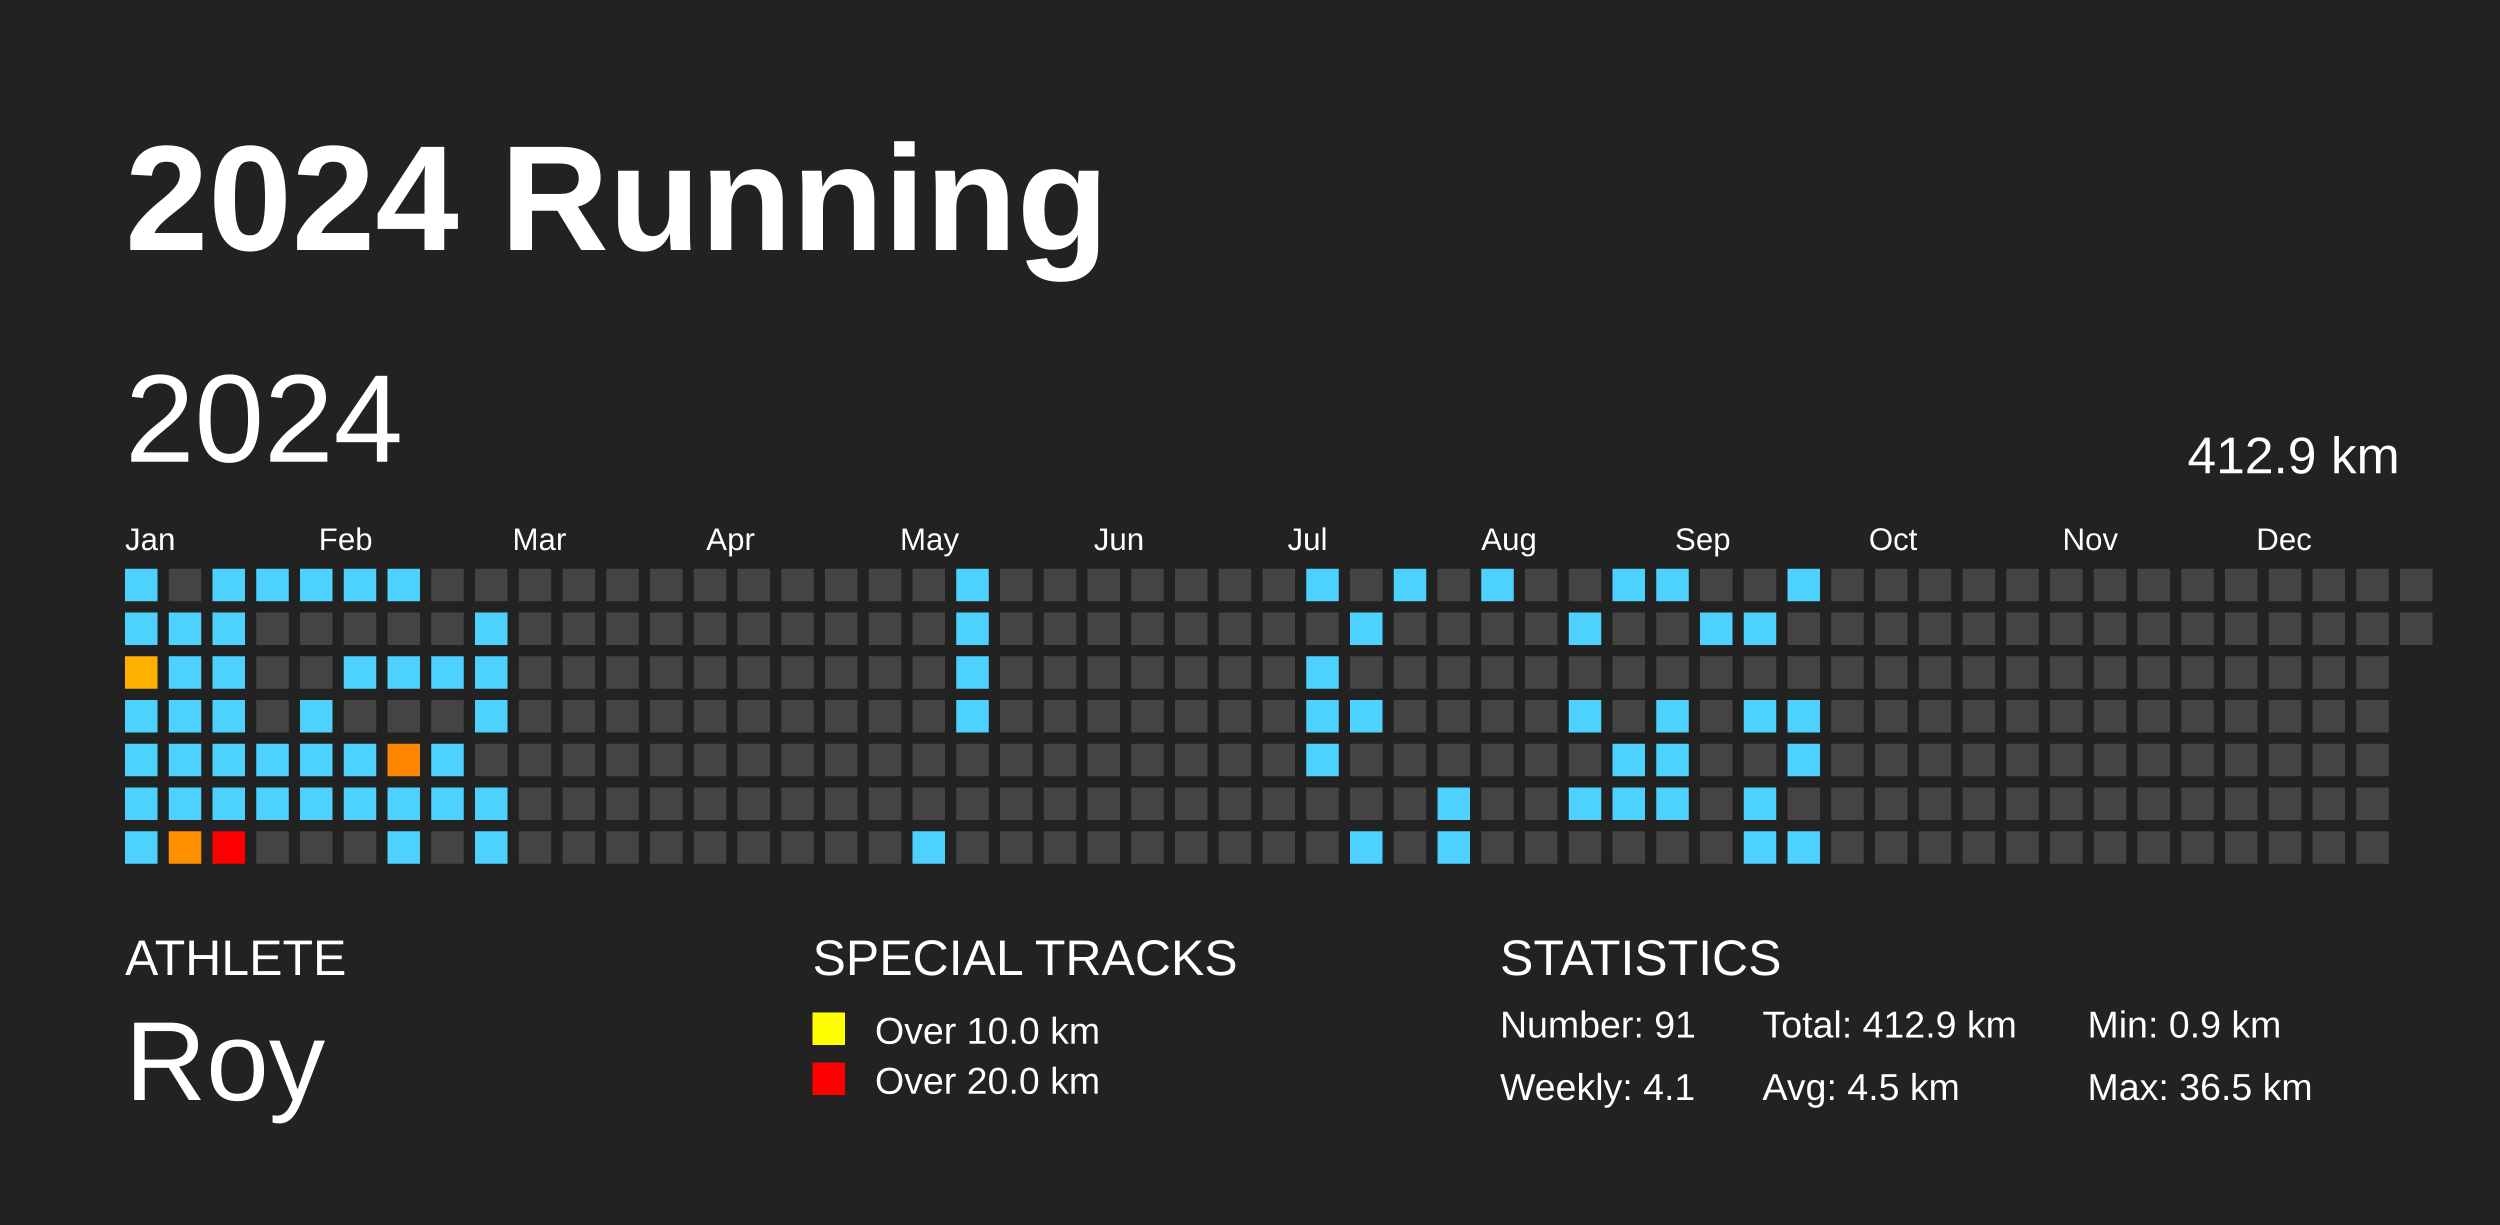
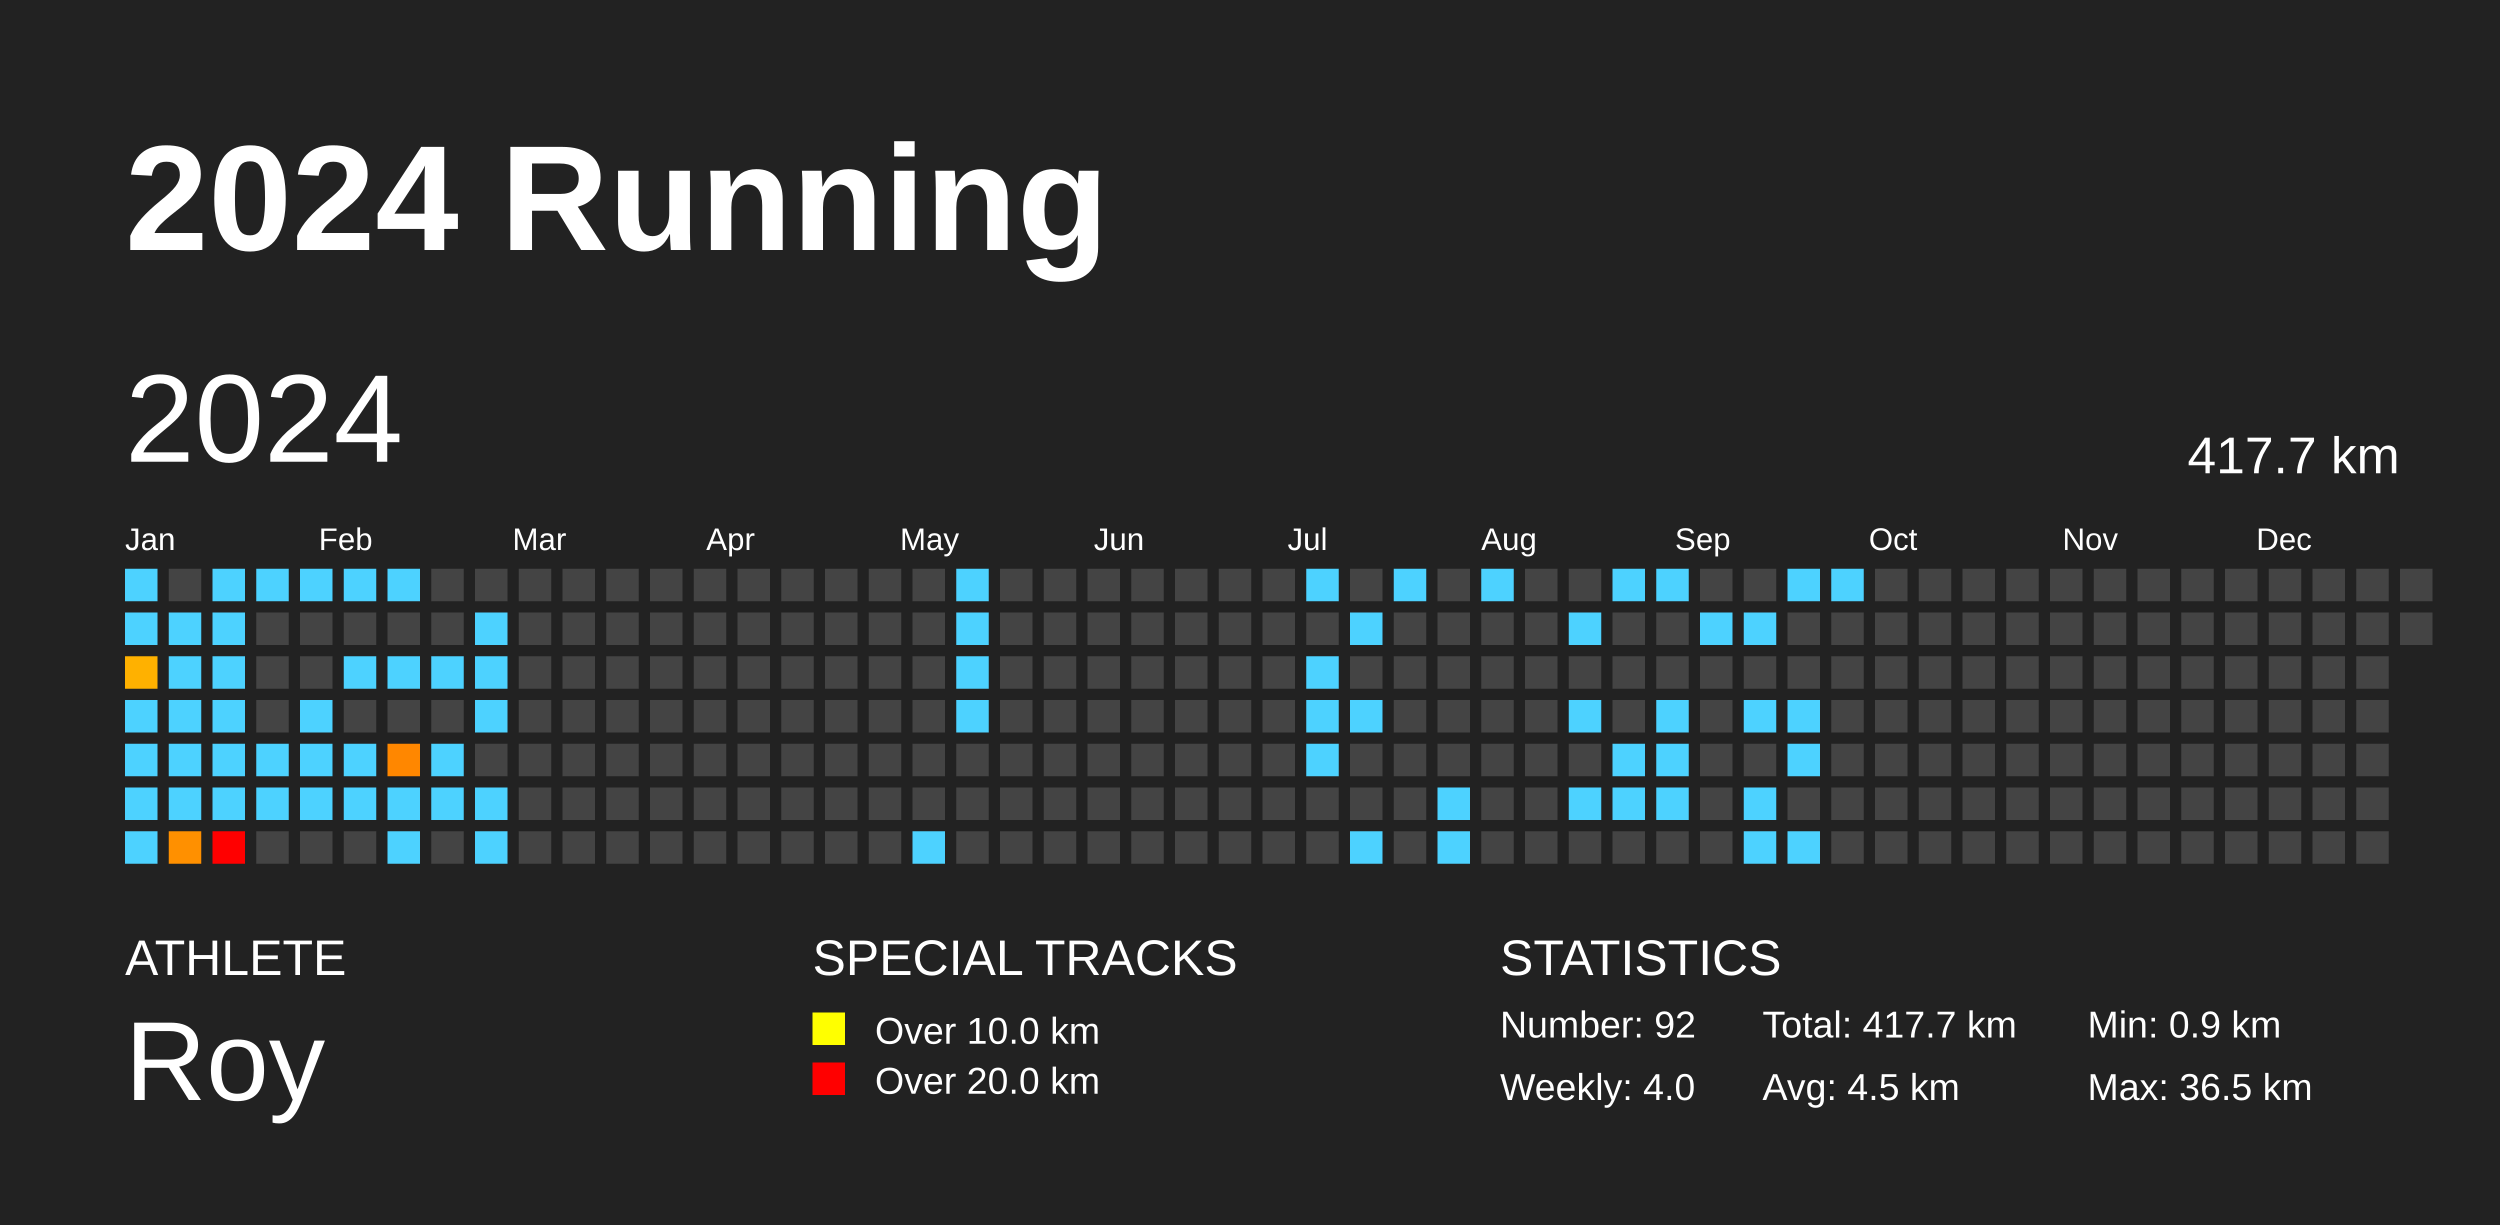
<svg xmlns="http://www.w3.org/2000/svg" baseProfile="full" height="98mm" version="1.1" viewBox="0,0,200,98" width="200mm">
  <defs />
  <rect fill="#222222" height="98" width="200" x="0" y="0" />
  <text fill="#FFFFFF" style="font-size:12px; font-family:Arial; font-weight:bold;" x="10" y="20">2024 Running</text>
  <text fill="#FFFFFF" style="font-size:4px; font-family:Arial" x="10" y="78">ATHLETE</text>
  <text fill="#FFFFFF" style="font-size:9px; font-family:Arial" x="10" y="88">Roy</text>
  <text fill="#FFFFFF" style="font-size:4px; font-family:Arial" x="65" y="78">SPECIAL TRACKS</text>
  <rect fill="yellow" height="2.6" width="2.6" x="65" y="81" />
  <text fill="#FFFFFF" style="font-size:3px; font-family:Arial" x="70" y="83.5">Over 10.0 km</text>
  <rect fill="red" height="2.6" width="2.6" x="65" y="85" />
  <text fill="#FFFFFF" style="font-size:3px; font-family:Arial" x="70" y="87.5">Over 20.0 km</text>
  <text fill="#FFFFFF" style="font-size:4px; font-family:Arial" x="120" y="78">STATISTICS</text>
-   <text fill="#FFFFFF" style="font-size:3px; font-family:Arial" x="120" y="83">Number: 91</text>
-   <text fill="#FFFFFF" style="font-size:3px; font-family:Arial" x="120" y="88">Weekly: 4.1</text>
-   <text fill="#FFFFFF" style="font-size:3px; font-family:Arial" x="141" y="83">Total: 412.9 km</text>
+   <text fill="#FFFFFF" style="font-size:3px; font-family:Arial" x="120" y="83">Number: 92</text>
+   <text fill="#FFFFFF" style="font-size:3px; font-family:Arial" x="120" y="88">Weekly: 4.0</text>
+   <text fill="#FFFFFF" style="font-size:3px; font-family:Arial" x="141" y="83">Total: 417.7 km</text>
  <text fill="#FFFFFF" style="font-size:3px; font-family:Arial" x="141" y="88">Avg: 4.5 km</text>
  <text fill="#FFFFFF" style="font-size:3px; font-family:Arial" x="167" y="83">Min: 0.9 km</text>
  <text fill="#FFFFFF" style="font-size:3px; font-family:Arial" x="167" y="88">Max: 36.5 km</text>
  <text dominant-baseline="hanging" fill="#FFFFFF" style="font-size:10.0px; font-family:Arial;" x="10" y="30">2024</text>
-   <text dominant-baseline="hanging" fill="#FFFFFF" style="font-size:4.125px; font-family:Arial;" x="175" y="35">412.9 km</text>
+   <text dominant-baseline="hanging" fill="#FFFFFF" style="font-size:4.125px; font-family:Arial;" x="175" y="35">417.7 km</text>
  <text fill="#FFFFFF" style="font-size:2.5px; font-family:Arial" x="10.0" y="44">Jan</text>
  <text fill="#FFFFFF" style="font-size:2.5px; font-family:Arial" x="25.5" y="44">Feb</text>
  <text fill="#FFFFFF" style="font-size:2.5px; font-family:Arial" x="41.0" y="44">Mar</text>
  <text fill="#FFFFFF" style="font-size:2.5px; font-family:Arial" x="56.5" y="44">Apr</text>
  <text fill="#FFFFFF" style="font-size:2.5px; font-family:Arial" x="72.0" y="44">May</text>
  <text fill="#FFFFFF" style="font-size:2.5px; font-family:Arial" x="87.5" y="44">Jun</text>
  <text fill="#FFFFFF" style="font-size:2.5px; font-family:Arial" x="103.0" y="44">Jul</text>
  <text fill="#FFFFFF" style="font-size:2.5px; font-family:Arial" x="118.5" y="44">Aug</text>
  <text fill="#FFFFFF" style="font-size:2.5px; font-family:Arial" x="134.0" y="44">Sep</text>
  <text fill="#FFFFFF" style="font-size:2.5px; font-family:Arial" x="149.5" y="44">Oct</text>
  <text fill="#FFFFFF" style="font-size:2.5px; font-family:Arial" x="165.0" y="44">Nov</text>
  <text fill="#FFFFFF" style="font-size:2.5px; font-family:Arial" x="180.5" y="44">Dec</text>
  <rect fill="#4dd2ff" height="2.6" width="2.6" x="10.0" y="45.5" />
  <rect fill="#4dd2ff" height="2.6" width="2.6" x="10.0" y="49.0" />
  <rect fill="#ffb100" height="2.6" width="2.6" x="10.0" y="52.5" />
  <rect fill="#4dd2ff" height="2.6" width="2.6" x="10.0" y="56.0" />
  <rect fill="#4dd2ff" height="2.6" width="2.6" x="10.0" y="59.5" />
  <rect fill="#4dd2ff" height="2.6" width="2.6" x="10.0" y="63.0" />
  <rect fill="#4dd2ff" height="2.6" width="2.6" x="10.0" y="66.5" />
  <rect fill="#444444" height="2.6" width="2.6" x="13.5" y="45.5" />
  <rect fill="#4dd2ff" height="2.6" width="2.6" x="13.5" y="49.0" />
  <rect fill="#4dd2ff" height="2.6" width="2.6" x="13.5" y="52.5" />
  <rect fill="#4dd2ff" height="2.6" width="2.6" x="13.5" y="56.0" />
  <rect fill="#4dd2ff" height="2.6" width="2.6" x="13.5" y="59.5" />
  <rect fill="#4dd2ff" height="2.6" width="2.6" x="13.5" y="63.0" />
  <rect fill="#ff9000" height="2.6" width="2.6" x="13.5" y="66.5" />
  <rect fill="#4dd2ff" height="2.6" width="2.6" x="17.0" y="45.5" />
  <rect fill="#4dd2ff" height="2.6" width="2.6" x="17.0" y="49.0" />
  <rect fill="#4dd2ff" height="2.6" width="2.6" x="17.0" y="52.5" />
  <rect fill="#4dd2ff" height="2.6" width="2.6" x="17.0" y="56.0" />
  <rect fill="#4dd2ff" height="2.6" width="2.6" x="17.0" y="59.5" />
  <rect fill="#4dd2ff" height="2.6" width="2.6" x="17.0" y="63.0" />
  <rect fill="red" height="2.6" width="2.6" x="17.0" y="66.5" />
  <rect fill="#4dd2ff" height="2.6" width="2.6" x="20.5" y="45.5" />
  <rect fill="#444444" height="2.6" width="2.6" x="20.5" y="49.0" />
  <rect fill="#444444" height="2.6" width="2.6" x="20.5" y="52.5" />
  <rect fill="#444444" height="2.6" width="2.6" x="20.5" y="56.0" />
  <rect fill="#4dd2ff" height="2.6" width="2.6" x="20.5" y="59.5" />
  <rect fill="#4dd2ff" height="2.6" width="2.6" x="20.5" y="63.0" />
  <rect fill="#444444" height="2.6" width="2.6" x="20.5" y="66.5" />
  <rect fill="#4dd2ff" height="2.6" width="2.6" x="24.0" y="45.5" />
  <rect fill="#444444" height="2.6" width="2.6" x="24.0" y="49.0" />
  <rect fill="#444444" height="2.6" width="2.6" x="24.0" y="52.5" />
  <rect fill="#4dd2ff" height="2.6" width="2.6" x="24.0" y="56.0" />
  <rect fill="#4dd2ff" height="2.6" width="2.6" x="24.0" y="59.5" />
  <rect fill="#4dd2ff" height="2.6" width="2.6" x="24.0" y="63.0" />
  <rect fill="#444444" height="2.6" width="2.6" x="24.0" y="66.5" />
  <rect fill="#4dd2ff" height="2.6" width="2.6" x="27.5" y="45.5" />
  <rect fill="#444444" height="2.6" width="2.6" x="27.5" y="49.0" />
  <rect fill="#4dd2ff" height="2.6" width="2.6" x="27.5" y="52.5" />
  <rect fill="#444444" height="2.6" width="2.6" x="27.5" y="56.0" />
  <rect fill="#4dd2ff" height="2.6" width="2.6" x="27.5" y="59.5" />
  <rect fill="#4dd2ff" height="2.6" width="2.6" x="27.5" y="63.0" />
  <rect fill="#444444" height="2.6" width="2.6" x="27.5" y="66.5" />
  <rect fill="#4dd2ff" height="2.6" width="2.6" x="31.0" y="45.5" />
  <rect fill="#444444" height="2.6" width="2.6" x="31.0" y="49.0" />
  <rect fill="#4dd2ff" height="2.6" width="2.6" x="31.0" y="52.5" />
  <rect fill="#444444" height="2.6" width="2.6" x="31.0" y="56.0" />
  <rect fill="#ff8700" height="2.6" width="2.6" x="31.0" y="59.5" />
  <rect fill="#4dd2ff" height="2.6" width="2.6" x="31.0" y="63.0" />
  <rect fill="#4dd2ff" height="2.6" width="2.6" x="31.0" y="66.5" />
  <rect fill="#444444" height="2.6" width="2.6" x="34.5" y="45.5" />
  <rect fill="#444444" height="2.6" width="2.6" x="34.5" y="49.0" />
  <rect fill="#4dd2ff" height="2.6" width="2.6" x="34.5" y="52.5" />
  <rect fill="#444444" height="2.6" width="2.6" x="34.5" y="56.0" />
  <rect fill="#4dd2ff" height="2.6" width="2.6" x="34.5" y="59.5" />
  <rect fill="#4dd2ff" height="2.6" width="2.6" x="34.5" y="63.0" />
  <rect fill="#444444" height="2.6" width="2.6" x="34.5" y="66.5" />
  <rect fill="#444444" height="2.6" width="2.6" x="38.0" y="45.5" />
  <rect fill="#4dd2ff" height="2.6" width="2.6" x="38.0" y="49.0" />
  <rect fill="#4dd2ff" height="2.6" width="2.6" x="38.0" y="52.5" />
  <rect fill="#4dd2ff" height="2.6" width="2.6" x="38.0" y="56.0" />
  <rect fill="#444444" height="2.6" width="2.6" x="38.0" y="59.5" />
  <rect fill="#4dd2ff" height="2.6" width="2.6" x="38.0" y="63.0" />
  <rect fill="#4dd2ff" height="2.6" width="2.6" x="38.0" y="66.5" />
  <rect fill="#444444" height="2.6" width="2.6" x="41.5" y="45.5" />
  <rect fill="#444444" height="2.6" width="2.6" x="41.5" y="49.0" />
  <rect fill="#444444" height="2.6" width="2.6" x="41.5" y="52.5" />
  <rect fill="#444444" height="2.6" width="2.6" x="41.5" y="56.0" />
  <rect fill="#444444" height="2.6" width="2.6" x="41.5" y="59.5" />
  <rect fill="#444444" height="2.6" width="2.6" x="41.5" y="63.0" />
  <rect fill="#444444" height="2.6" width="2.6" x="41.5" y="66.5" />
  <rect fill="#444444" height="2.6" width="2.6" x="45.0" y="45.5" />
  <rect fill="#444444" height="2.6" width="2.6" x="45.0" y="49.0" />
  <rect fill="#444444" height="2.6" width="2.6" x="45.0" y="52.5" />
  <rect fill="#444444" height="2.6" width="2.6" x="45.0" y="56.0" />
  <rect fill="#444444" height="2.6" width="2.6" x="45.0" y="59.5" />
  <rect fill="#444444" height="2.6" width="2.6" x="45.0" y="63.0" />
  <rect fill="#444444" height="2.6" width="2.6" x="45.0" y="66.5" />
  <rect fill="#444444" height="2.6" width="2.6" x="48.5" y="45.5" />
  <rect fill="#444444" height="2.6" width="2.6" x="48.5" y="49.0" />
  <rect fill="#444444" height="2.6" width="2.6" x="48.5" y="52.5" />
  <rect fill="#444444" height="2.6" width="2.6" x="48.5" y="56.0" />
  <rect fill="#444444" height="2.6" width="2.6" x="48.5" y="59.5" />
  <rect fill="#444444" height="2.6" width="2.6" x="48.5" y="63.0" />
  <rect fill="#444444" height="2.6" width="2.6" x="48.5" y="66.5" />
  <rect fill="#444444" height="2.6" width="2.6" x="52.0" y="45.5" />
  <rect fill="#444444" height="2.6" width="2.6" x="52.0" y="49.0" />
  <rect fill="#444444" height="2.6" width="2.6" x="52.0" y="52.5" />
  <rect fill="#444444" height="2.6" width="2.6" x="52.0" y="56.0" />
  <rect fill="#444444" height="2.6" width="2.6" x="52.0" y="59.5" />
  <rect fill="#444444" height="2.6" width="2.6" x="52.0" y="63.0" />
  <rect fill="#444444" height="2.6" width="2.6" x="52.0" y="66.5" />
  <rect fill="#444444" height="2.6" width="2.6" x="55.5" y="45.5" />
  <rect fill="#444444" height="2.6" width="2.6" x="55.5" y="49.0" />
  <rect fill="#444444" height="2.6" width="2.6" x="55.5" y="52.5" />
  <rect fill="#444444" height="2.6" width="2.6" x="55.5" y="56.0" />
  <rect fill="#444444" height="2.6" width="2.6" x="55.5" y="59.5" />
  <rect fill="#444444" height="2.6" width="2.6" x="55.5" y="63.0" />
  <rect fill="#444444" height="2.6" width="2.6" x="55.5" y="66.5" />
  <rect fill="#444444" height="2.6" width="2.6" x="59.0" y="45.5" />
  <rect fill="#444444" height="2.6" width="2.6" x="59.0" y="49.0" />
  <rect fill="#444444" height="2.6" width="2.6" x="59.0" y="52.5" />
  <rect fill="#444444" height="2.6" width="2.6" x="59.0" y="56.0" />
  <rect fill="#444444" height="2.6" width="2.6" x="59.0" y="59.5" />
  <rect fill="#444444" height="2.6" width="2.6" x="59.0" y="63.0" />
  <rect fill="#444444" height="2.6" width="2.6" x="59.0" y="66.5" />
  <rect fill="#444444" height="2.6" width="2.6" x="62.5" y="45.5" />
  <rect fill="#444444" height="2.6" width="2.6" x="62.5" y="49.0" />
  <rect fill="#444444" height="2.6" width="2.6" x="62.5" y="52.5" />
  <rect fill="#444444" height="2.6" width="2.6" x="62.5" y="56.0" />
  <rect fill="#444444" height="2.6" width="2.6" x="62.5" y="59.5" />
  <rect fill="#444444" height="2.6" width="2.6" x="62.5" y="63.0" />
  <rect fill="#444444" height="2.6" width="2.6" x="62.5" y="66.5" />
  <rect fill="#444444" height="2.6" width="2.6" x="66.0" y="45.5" />
  <rect fill="#444444" height="2.6" width="2.6" x="66.0" y="49.0" />
  <rect fill="#444444" height="2.6" width="2.6" x="66.0" y="52.5" />
  <rect fill="#444444" height="2.6" width="2.6" x="66.0" y="56.0" />
  <rect fill="#444444" height="2.6" width="2.6" x="66.0" y="59.5" />
  <rect fill="#444444" height="2.6" width="2.6" x="66.0" y="63.0" />
  <rect fill="#444444" height="2.6" width="2.6" x="66.0" y="66.5" />
  <rect fill="#444444" height="2.6" width="2.6" x="69.5" y="45.5" />
  <rect fill="#444444" height="2.6" width="2.6" x="69.5" y="49.0" />
  <rect fill="#444444" height="2.6" width="2.6" x="69.5" y="52.5" />
  <rect fill="#444444" height="2.6" width="2.6" x="69.5" y="56.0" />
  <rect fill="#444444" height="2.6" width="2.6" x="69.5" y="59.5" />
  <rect fill="#444444" height="2.6" width="2.6" x="69.5" y="63.0" />
  <rect fill="#444444" height="2.6" width="2.6" x="69.5" y="66.5" />
  <rect fill="#444444" height="2.6" width="2.6" x="73.0" y="45.5" />
  <rect fill="#444444" height="2.6" width="2.6" x="73.0" y="49.0" />
  <rect fill="#444444" height="2.6" width="2.6" x="73.0" y="52.5" />
  <rect fill="#444444" height="2.6" width="2.6" x="73.0" y="56.0" />
  <rect fill="#444444" height="2.6" width="2.6" x="73.0" y="59.5" />
  <rect fill="#444444" height="2.6" width="2.6" x="73.0" y="63.0" />
  <rect fill="#4dd2ff" height="2.6" width="2.6" x="73.0" y="66.5" />
  <rect fill="#4dd2ff" height="2.6" width="2.6" x="76.5" y="45.5" />
  <rect fill="#4dd2ff" height="2.6" width="2.6" x="76.5" y="49.0" />
  <rect fill="#4dd2ff" height="2.6" width="2.6" x="76.5" y="52.5" />
  <rect fill="#4dd2ff" height="2.6" width="2.6" x="76.5" y="56.0" />
  <rect fill="#444444" height="2.6" width="2.6" x="76.5" y="59.5" />
  <rect fill="#444444" height="2.6" width="2.6" x="76.5" y="63.0" />
  <rect fill="#444444" height="2.6" width="2.6" x="76.5" y="66.5" />
  <rect fill="#444444" height="2.6" width="2.6" x="80.0" y="45.5" />
  <rect fill="#444444" height="2.6" width="2.6" x="80.0" y="49.0" />
  <rect fill="#444444" height="2.6" width="2.6" x="80.0" y="52.5" />
  <rect fill="#444444" height="2.6" width="2.6" x="80.0" y="56.0" />
  <rect fill="#444444" height="2.6" width="2.6" x="80.0" y="59.5" />
  <rect fill="#444444" height="2.6" width="2.6" x="80.0" y="63.0" />
  <rect fill="#444444" height="2.6" width="2.6" x="80.0" y="66.5" />
  <rect fill="#444444" height="2.6" width="2.6" x="83.5" y="45.5" />
  <rect fill="#444444" height="2.6" width="2.6" x="83.5" y="49.0" />
  <rect fill="#444444" height="2.6" width="2.6" x="83.5" y="52.5" />
  <rect fill="#444444" height="2.6" width="2.6" x="83.5" y="56.0" />
  <rect fill="#444444" height="2.6" width="2.6" x="83.5" y="59.5" />
  <rect fill="#444444" height="2.6" width="2.6" x="83.5" y="63.0" />
  <rect fill="#444444" height="2.6" width="2.6" x="83.5" y="66.5" />
  <rect fill="#444444" height="2.6" width="2.6" x="87.0" y="45.5" />
  <rect fill="#444444" height="2.6" width="2.6" x="87.0" y="49.0" />
  <rect fill="#444444" height="2.6" width="2.6" x="87.0" y="52.5" />
  <rect fill="#444444" height="2.6" width="2.6" x="87.0" y="56.0" />
  <rect fill="#444444" height="2.6" width="2.6" x="87.0" y="59.5" />
  <rect fill="#444444" height="2.6" width="2.6" x="87.0" y="63.0" />
  <rect fill="#444444" height="2.6" width="2.6" x="87.0" y="66.5" />
  <rect fill="#444444" height="2.6" width="2.6" x="90.5" y="45.5" />
  <rect fill="#444444" height="2.6" width="2.6" x="90.5" y="49.0" />
  <rect fill="#444444" height="2.6" width="2.6" x="90.5" y="52.5" />
  <rect fill="#444444" height="2.6" width="2.6" x="90.5" y="56.0" />
  <rect fill="#444444" height="2.6" width="2.6" x="90.5" y="59.5" />
  <rect fill="#444444" height="2.6" width="2.6" x="90.5" y="63.0" />
  <rect fill="#444444" height="2.6" width="2.6" x="90.5" y="66.5" />
  <rect fill="#444444" height="2.6" width="2.6" x="94.0" y="45.5" />
  <rect fill="#444444" height="2.6" width="2.6" x="94.0" y="49.0" />
  <rect fill="#444444" height="2.6" width="2.6" x="94.0" y="52.5" />
  <rect fill="#444444" height="2.6" width="2.6" x="94.0" y="56.0" />
  <rect fill="#444444" height="2.6" width="2.6" x="94.0" y="59.5" />
  <rect fill="#444444" height="2.6" width="2.6" x="94.0" y="63.0" />
  <rect fill="#444444" height="2.6" width="2.6" x="94.0" y="66.5" />
  <rect fill="#444444" height="2.6" width="2.6" x="97.5" y="45.5" />
  <rect fill="#444444" height="2.6" width="2.6" x="97.5" y="49.0" />
  <rect fill="#444444" height="2.6" width="2.6" x="97.5" y="52.5" />
  <rect fill="#444444" height="2.6" width="2.6" x="97.5" y="56.0" />
  <rect fill="#444444" height="2.6" width="2.6" x="97.5" y="59.5" />
  <rect fill="#444444" height="2.6" width="2.6" x="97.5" y="63.0" />
  <rect fill="#444444" height="2.6" width="2.6" x="97.5" y="66.5" />
  <rect fill="#444444" height="2.6" width="2.6" x="101.0" y="45.5" />
  <rect fill="#444444" height="2.6" width="2.6" x="101.0" y="49.0" />
  <rect fill="#444444" height="2.6" width="2.6" x="101.0" y="52.5" />
  <rect fill="#444444" height="2.6" width="2.6" x="101.0" y="56.0" />
  <rect fill="#444444" height="2.6" width="2.6" x="101.0" y="59.5" />
  <rect fill="#444444" height="2.6" width="2.6" x="101.0" y="63.0" />
  <rect fill="#444444" height="2.6" width="2.6" x="101.0" y="66.5" />
  <rect fill="#4dd2ff" height="2.6" width="2.6" x="104.5" y="45.5" />
  <rect fill="#444444" height="2.6" width="2.6" x="104.5" y="49.0" />
  <rect fill="#4dd2ff" height="2.6" width="2.6" x="104.5" y="52.5" />
  <rect fill="#4dd2ff" height="2.6" width="2.6" x="104.5" y="56.0" />
  <rect fill="#4dd2ff" height="2.6" width="2.6" x="104.5" y="59.5" />
  <rect fill="#444444" height="2.6" width="2.6" x="104.5" y="63.0" />
  <rect fill="#444444" height="2.6" width="2.6" x="104.5" y="66.5" />
  <rect fill="#444444" height="2.6" width="2.6" x="108.0" y="45.5" />
  <rect fill="#4dd2ff" height="2.6" width="2.6" x="108.0" y="49.0" />
  <rect fill="#444444" height="2.6" width="2.6" x="108.0" y="52.5" />
  <rect fill="#4dd2ff" height="2.6" width="2.6" x="108.0" y="56.0" />
  <rect fill="#444444" height="2.6" width="2.6" x="108.0" y="59.5" />
  <rect fill="#444444" height="2.6" width="2.6" x="108.0" y="63.0" />
  <rect fill="#4dd2ff" height="2.6" width="2.6" x="108.0" y="66.5" />
  <rect fill="#4dd2ff" height="2.6" width="2.6" x="111.5" y="45.5" />
  <rect fill="#444444" height="2.6" width="2.6" x="111.5" y="49.0" />
  <rect fill="#444444" height="2.6" width="2.6" x="111.5" y="52.5" />
  <rect fill="#444444" height="2.6" width="2.6" x="111.5" y="56.0" />
  <rect fill="#444444" height="2.6" width="2.6" x="111.5" y="59.5" />
  <rect fill="#444444" height="2.6" width="2.6" x="111.5" y="63.0" />
  <rect fill="#444444" height="2.6" width="2.6" x="111.5" y="66.5" />
  <rect fill="#444444" height="2.6" width="2.6" x="115.0" y="45.5" />
  <rect fill="#444444" height="2.6" width="2.6" x="115.0" y="49.0" />
  <rect fill="#444444" height="2.6" width="2.6" x="115.0" y="52.5" />
  <rect fill="#444444" height="2.6" width="2.6" x="115.0" y="56.0" />
  <rect fill="#444444" height="2.6" width="2.6" x="115.0" y="59.5" />
  <rect fill="#4dd2ff" height="2.6" width="2.6" x="115.0" y="63.0" />
  <rect fill="#4dd2ff" height="2.6" width="2.6" x="115.0" y="66.5" />
  <rect fill="#4dd2ff" height="2.6" width="2.6" x="118.5" y="45.5" />
  <rect fill="#444444" height="2.6" width="2.6" x="118.5" y="49.0" />
  <rect fill="#444444" height="2.6" width="2.6" x="118.5" y="52.5" />
  <rect fill="#444444" height="2.6" width="2.6" x="118.5" y="56.0" />
  <rect fill="#444444" height="2.6" width="2.6" x="118.5" y="59.5" />
  <rect fill="#444444" height="2.6" width="2.6" x="118.5" y="63.0" />
  <rect fill="#444444" height="2.6" width="2.6" x="118.5" y="66.5" />
  <rect fill="#444444" height="2.6" width="2.6" x="122.0" y="45.5" />
  <rect fill="#444444" height="2.6" width="2.6" x="122.0" y="49.0" />
  <rect fill="#444444" height="2.6" width="2.6" x="122.0" y="52.5" />
  <rect fill="#444444" height="2.6" width="2.6" x="122.0" y="56.0" />
  <rect fill="#444444" height="2.6" width="2.6" x="122.0" y="59.5" />
  <rect fill="#444444" height="2.6" width="2.6" x="122.0" y="63.0" />
  <rect fill="#444444" height="2.6" width="2.6" x="122.0" y="66.5" />
  <rect fill="#444444" height="2.6" width="2.6" x="125.5" y="45.5" />
  <rect fill="#4dd2ff" height="2.6" width="2.6" x="125.5" y="49.0" />
  <rect fill="#444444" height="2.6" width="2.6" x="125.5" y="52.5" />
  <rect fill="#4dd2ff" height="2.6" width="2.6" x="125.5" y="56.0" />
  <rect fill="#444444" height="2.6" width="2.6" x="125.5" y="59.5" />
  <rect fill="#4dd2ff" height="2.6" width="2.6" x="125.5" y="63.0" />
  <rect fill="#444444" height="2.6" width="2.6" x="125.5" y="66.5" />
  <rect fill="#4dd2ff" height="2.6" width="2.6" x="129.0" y="45.5" />
  <rect fill="#444444" height="2.6" width="2.6" x="129.0" y="49.0" />
  <rect fill="#444444" height="2.6" width="2.6" x="129.0" y="52.5" />
  <rect fill="#444444" height="2.6" width="2.6" x="129.0" y="56.0" />
  <rect fill="#4dd2ff" height="2.6" width="2.6" x="129.0" y="59.5" />
  <rect fill="#4dd2ff" height="2.6" width="2.6" x="129.0" y="63.0" />
  <rect fill="#444444" height="2.6" width="2.6" x="129.0" y="66.5" />
  <rect fill="#4dd2ff" height="2.6" width="2.6" x="132.5" y="45.5" />
  <rect fill="#444444" height="2.6" width="2.6" x="132.5" y="49.0" />
  <rect fill="#444444" height="2.6" width="2.6" x="132.5" y="52.5" />
  <rect fill="#4dd2ff" height="2.6" width="2.6" x="132.5" y="56.0" />
  <rect fill="#4dd2ff" height="2.6" width="2.6" x="132.5" y="59.5" />
  <rect fill="#4dd2ff" height="2.6" width="2.6" x="132.5" y="63.0" />
  <rect fill="#444444" height="2.6" width="2.6" x="132.5" y="66.5" />
  <rect fill="#444444" height="2.6" width="2.6" x="136.0" y="45.5" />
  <rect fill="#4dd2ff" height="2.6" width="2.6" x="136.0" y="49.0" />
  <rect fill="#444444" height="2.6" width="2.6" x="136.0" y="52.5" />
  <rect fill="#444444" height="2.6" width="2.6" x="136.0" y="56.0" />
  <rect fill="#444444" height="2.6" width="2.6" x="136.0" y="59.5" />
  <rect fill="#444444" height="2.6" width="2.6" x="136.0" y="63.0" />
  <rect fill="#444444" height="2.6" width="2.6" x="136.0" y="66.5" />
  <rect fill="#444444" height="2.6" width="2.6" x="139.5" y="45.5" />
  <rect fill="#4dd2ff" height="2.6" width="2.6" x="139.5" y="49.0" />
  <rect fill="#444444" height="2.6" width="2.6" x="139.5" y="52.5" />
  <rect fill="#4dd2ff" height="2.6" width="2.6" x="139.5" y="56.0" />
  <rect fill="#444444" height="2.6" width="2.6" x="139.5" y="59.5" />
  <rect fill="#4dd2ff" height="2.6" width="2.6" x="139.5" y="63.0" />
  <rect fill="#4dd2ff" height="2.6" width="2.6" x="139.5" y="66.5" />
  <rect fill="#4dd2ff" height="2.6" width="2.6" x="143.0" y="45.5" />
  <rect fill="#444444" height="2.6" width="2.6" x="143.0" y="49.0" />
  <rect fill="#444444" height="2.6" width="2.6" x="143.0" y="52.5" />
  <rect fill="#4dd2ff" height="2.6" width="2.6" x="143.0" y="56.0" />
  <rect fill="#4dd2ff" height="2.6" width="2.6" x="143.0" y="59.5" />
  <rect fill="#444444" height="2.6" width="2.6" x="143.0" y="63.0" />
  <rect fill="#4dd2ff" height="2.6" width="2.6" x="143.0" y="66.5" />
-   <rect fill="#444444" height="2.6" width="2.6" x="146.5" y="45.5" />
+   <rect fill="#4dd2ff" height="2.6" width="2.6" x="146.5" y="45.5" />
  <rect fill="#444444" height="2.6" width="2.6" x="146.5" y="49.0" />
  <rect fill="#444444" height="2.6" width="2.6" x="146.5" y="52.5" />
  <rect fill="#444444" height="2.6" width="2.6" x="146.5" y="56.0" />
  <rect fill="#444444" height="2.6" width="2.6" x="146.5" y="59.5" />
  <rect fill="#444444" height="2.6" width="2.6" x="146.5" y="63.0" />
  <rect fill="#444444" height="2.6" width="2.6" x="146.5" y="66.5" />
  <rect fill="#444444" height="2.6" width="2.6" x="150.0" y="45.5" />
  <rect fill="#444444" height="2.6" width="2.6" x="150.0" y="49.0" />
  <rect fill="#444444" height="2.6" width="2.6" x="150.0" y="52.5" />
  <rect fill="#444444" height="2.6" width="2.6" x="150.0" y="56.0" />
  <rect fill="#444444" height="2.6" width="2.6" x="150.0" y="59.5" />
  <rect fill="#444444" height="2.6" width="2.6" x="150.0" y="63.0" />
  <rect fill="#444444" height="2.6" width="2.6" x="150.0" y="66.5" />
  <rect fill="#444444" height="2.6" width="2.6" x="153.5" y="45.5" />
  <rect fill="#444444" height="2.6" width="2.6" x="153.5" y="49.0" />
  <rect fill="#444444" height="2.6" width="2.6" x="153.5" y="52.5" />
  <rect fill="#444444" height="2.6" width="2.6" x="153.5" y="56.0" />
  <rect fill="#444444" height="2.6" width="2.6" x="153.5" y="59.5" />
  <rect fill="#444444" height="2.6" width="2.6" x="153.5" y="63.0" />
  <rect fill="#444444" height="2.6" width="2.6" x="153.5" y="66.5" />
  <rect fill="#444444" height="2.6" width="2.6" x="157.0" y="45.5" />
  <rect fill="#444444" height="2.6" width="2.6" x="157.0" y="49.0" />
  <rect fill="#444444" height="2.6" width="2.6" x="157.0" y="52.5" />
  <rect fill="#444444" height="2.6" width="2.6" x="157.0" y="56.0" />
  <rect fill="#444444" height="2.6" width="2.6" x="157.0" y="59.5" />
  <rect fill="#444444" height="2.6" width="2.6" x="157.0" y="63.0" />
  <rect fill="#444444" height="2.6" width="2.6" x="157.0" y="66.5" />
  <rect fill="#444444" height="2.6" width="2.6" x="160.5" y="45.5" />
  <rect fill="#444444" height="2.6" width="2.6" x="160.5" y="49.0" />
  <rect fill="#444444" height="2.6" width="2.6" x="160.5" y="52.5" />
  <rect fill="#444444" height="2.6" width="2.6" x="160.5" y="56.0" />
  <rect fill="#444444" height="2.6" width="2.6" x="160.5" y="59.5" />
  <rect fill="#444444" height="2.6" width="2.6" x="160.5" y="63.0" />
  <rect fill="#444444" height="2.6" width="2.6" x="160.5" y="66.5" />
  <rect fill="#444444" height="2.6" width="2.6" x="164.0" y="45.5" />
  <rect fill="#444444" height="2.6" width="2.6" x="164.0" y="49.0" />
  <rect fill="#444444" height="2.6" width="2.6" x="164.0" y="52.5" />
  <rect fill="#444444" height="2.6" width="2.6" x="164.0" y="56.0" />
  <rect fill="#444444" height="2.6" width="2.6" x="164.0" y="59.5" />
  <rect fill="#444444" height="2.6" width="2.6" x="164.0" y="63.0" />
  <rect fill="#444444" height="2.6" width="2.6" x="164.0" y="66.5" />
  <rect fill="#444444" height="2.6" width="2.6" x="167.5" y="45.5" />
  <rect fill="#444444" height="2.6" width="2.6" x="167.5" y="49.0" />
  <rect fill="#444444" height="2.6" width="2.6" x="167.5" y="52.5" />
  <rect fill="#444444" height="2.6" width="2.6" x="167.5" y="56.0" />
  <rect fill="#444444" height="2.6" width="2.6" x="167.5" y="59.5" />
  <rect fill="#444444" height="2.6" width="2.6" x="167.5" y="63.0" />
  <rect fill="#444444" height="2.6" width="2.6" x="167.5" y="66.5" />
  <rect fill="#444444" height="2.6" width="2.6" x="171.0" y="45.5" />
  <rect fill="#444444" height="2.6" width="2.6" x="171.0" y="49.0" />
  <rect fill="#444444" height="2.6" width="2.6" x="171.0" y="52.5" />
  <rect fill="#444444" height="2.6" width="2.6" x="171.0" y="56.0" />
  <rect fill="#444444" height="2.6" width="2.6" x="171.0" y="59.5" />
  <rect fill="#444444" height="2.6" width="2.6" x="171.0" y="63.0" />
  <rect fill="#444444" height="2.6" width="2.6" x="171.0" y="66.5" />
  <rect fill="#444444" height="2.6" width="2.6" x="174.5" y="45.5" />
  <rect fill="#444444" height="2.6" width="2.6" x="174.5" y="49.0" />
  <rect fill="#444444" height="2.6" width="2.6" x="174.5" y="52.5" />
  <rect fill="#444444" height="2.6" width="2.6" x="174.5" y="56.0" />
  <rect fill="#444444" height="2.6" width="2.6" x="174.5" y="59.5" />
  <rect fill="#444444" height="2.6" width="2.6" x="174.5" y="63.0" />
  <rect fill="#444444" height="2.6" width="2.6" x="174.5" y="66.5" />
  <rect fill="#444444" height="2.6" width="2.6" x="178.0" y="45.5" />
  <rect fill="#444444" height="2.6" width="2.6" x="178.0" y="49.0" />
  <rect fill="#444444" height="2.6" width="2.6" x="178.0" y="52.5" />
  <rect fill="#444444" height="2.6" width="2.6" x="178.0" y="56.0" />
  <rect fill="#444444" height="2.6" width="2.6" x="178.0" y="59.5" />
  <rect fill="#444444" height="2.6" width="2.6" x="178.0" y="63.0" />
  <rect fill="#444444" height="2.6" width="2.6" x="178.0" y="66.5" />
  <rect fill="#444444" height="2.6" width="2.6" x="181.5" y="45.5" />
  <rect fill="#444444" height="2.6" width="2.6" x="181.5" y="49.0" />
  <rect fill="#444444" height="2.6" width="2.6" x="181.5" y="52.5" />
  <rect fill="#444444" height="2.6" width="2.6" x="181.5" y="56.0" />
  <rect fill="#444444" height="2.6" width="2.6" x="181.5" y="59.5" />
  <rect fill="#444444" height="2.6" width="2.6" x="181.5" y="63.0" />
  <rect fill="#444444" height="2.6" width="2.6" x="181.5" y="66.5" />
  <rect fill="#444444" height="2.6" width="2.6" x="185.0" y="45.5" />
  <rect fill="#444444" height="2.6" width="2.6" x="185.0" y="49.0" />
  <rect fill="#444444" height="2.6" width="2.6" x="185.0" y="52.5" />
  <rect fill="#444444" height="2.6" width="2.6" x="185.0" y="56.0" />
  <rect fill="#444444" height="2.6" width="2.6" x="185.0" y="59.5" />
  <rect fill="#444444" height="2.6" width="2.6" x="185.0" y="63.0" />
  <rect fill="#444444" height="2.6" width="2.6" x="185.0" y="66.5" />
  <rect fill="#444444" height="2.6" width="2.6" x="188.5" y="45.5" />
  <rect fill="#444444" height="2.6" width="2.6" x="188.5" y="49.0" />
  <rect fill="#444444" height="2.6" width="2.6" x="188.5" y="52.5" />
  <rect fill="#444444" height="2.6" width="2.6" x="188.5" y="56.0" />
  <rect fill="#444444" height="2.6" width="2.6" x="188.5" y="59.5" />
  <rect fill="#444444" height="2.6" width="2.6" x="188.5" y="63.0" />
  <rect fill="#444444" height="2.6" width="2.6" x="188.5" y="66.5" />
  <rect fill="#444444" height="2.6" width="2.6" x="192.0" y="45.5" />
  <rect fill="#444444" height="2.6" width="2.6" x="192.0" y="49.0" />
</svg>
